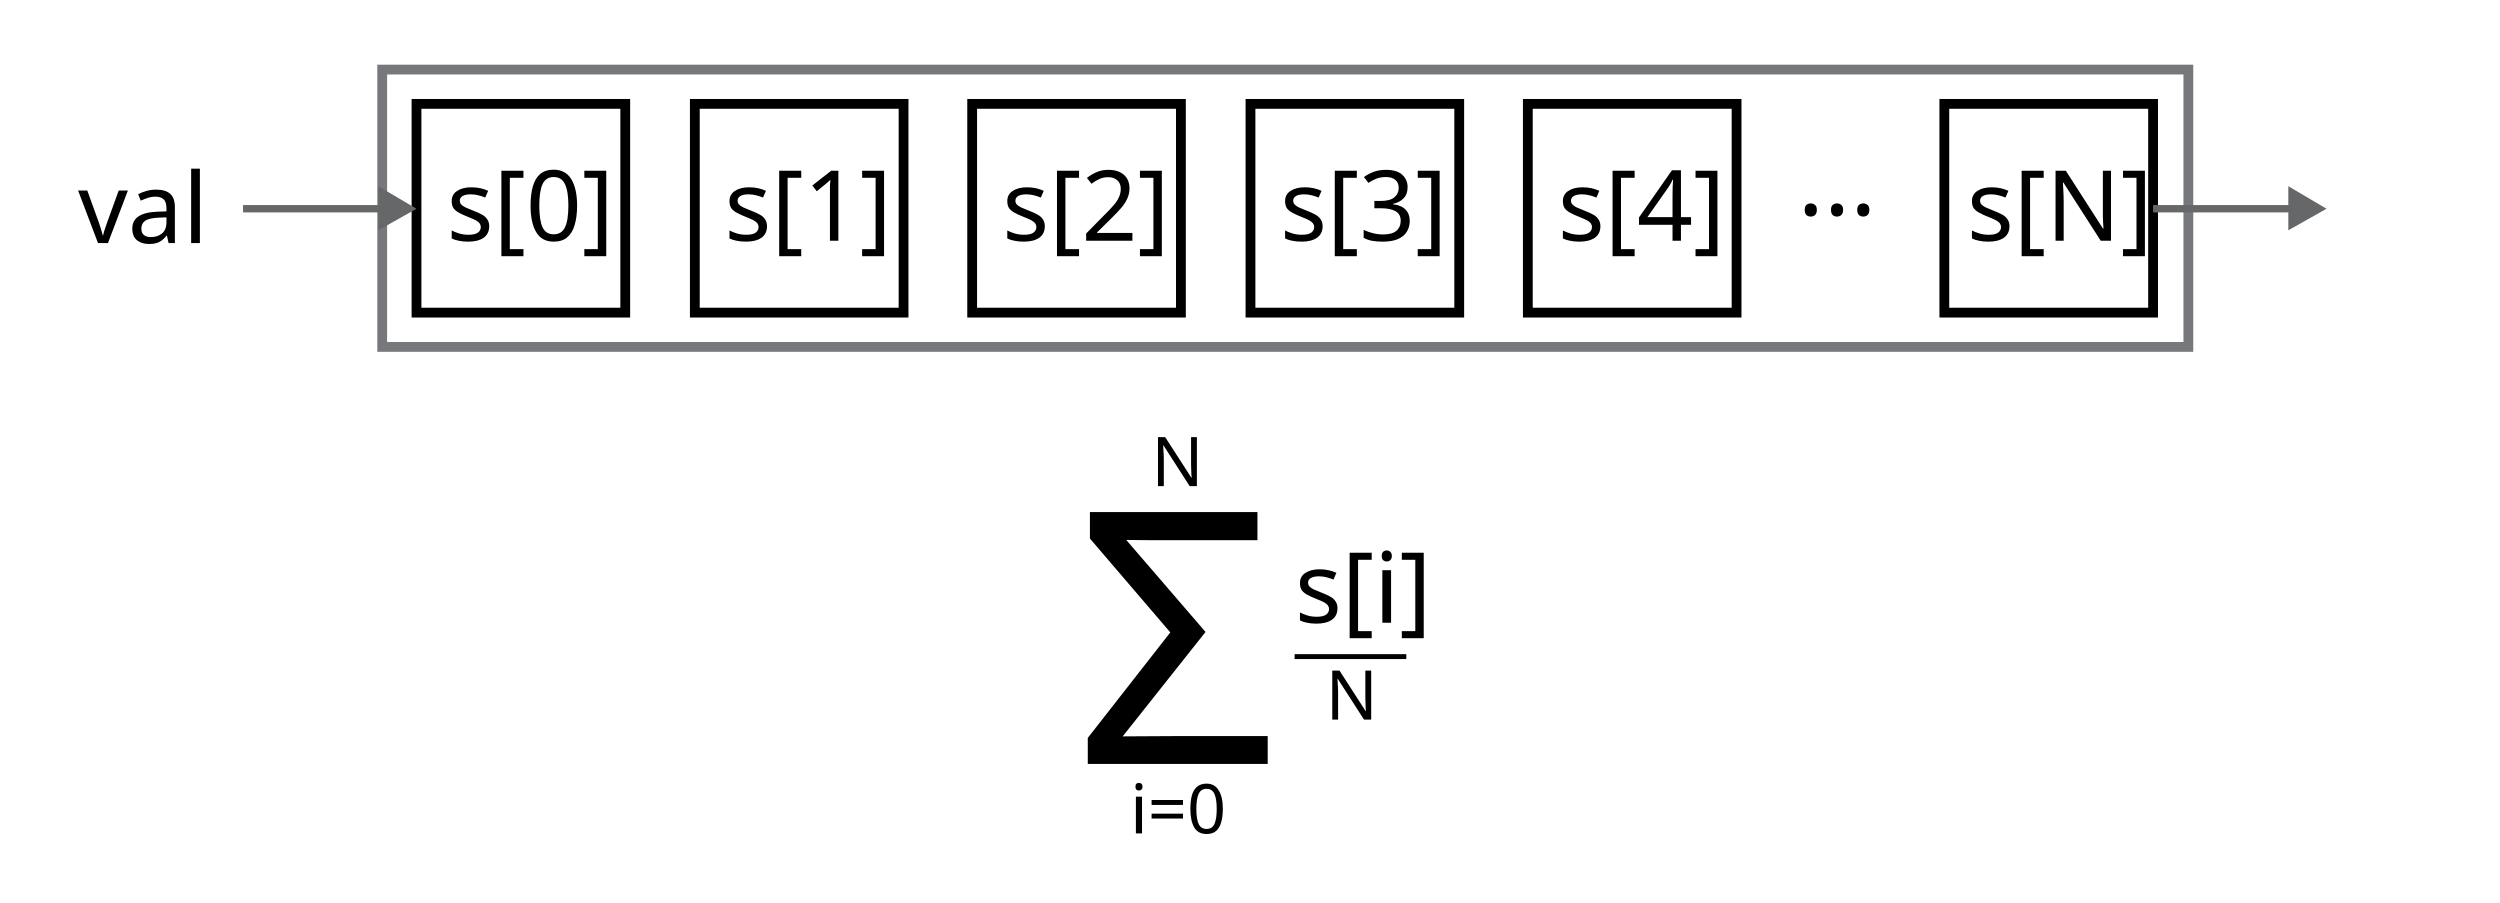
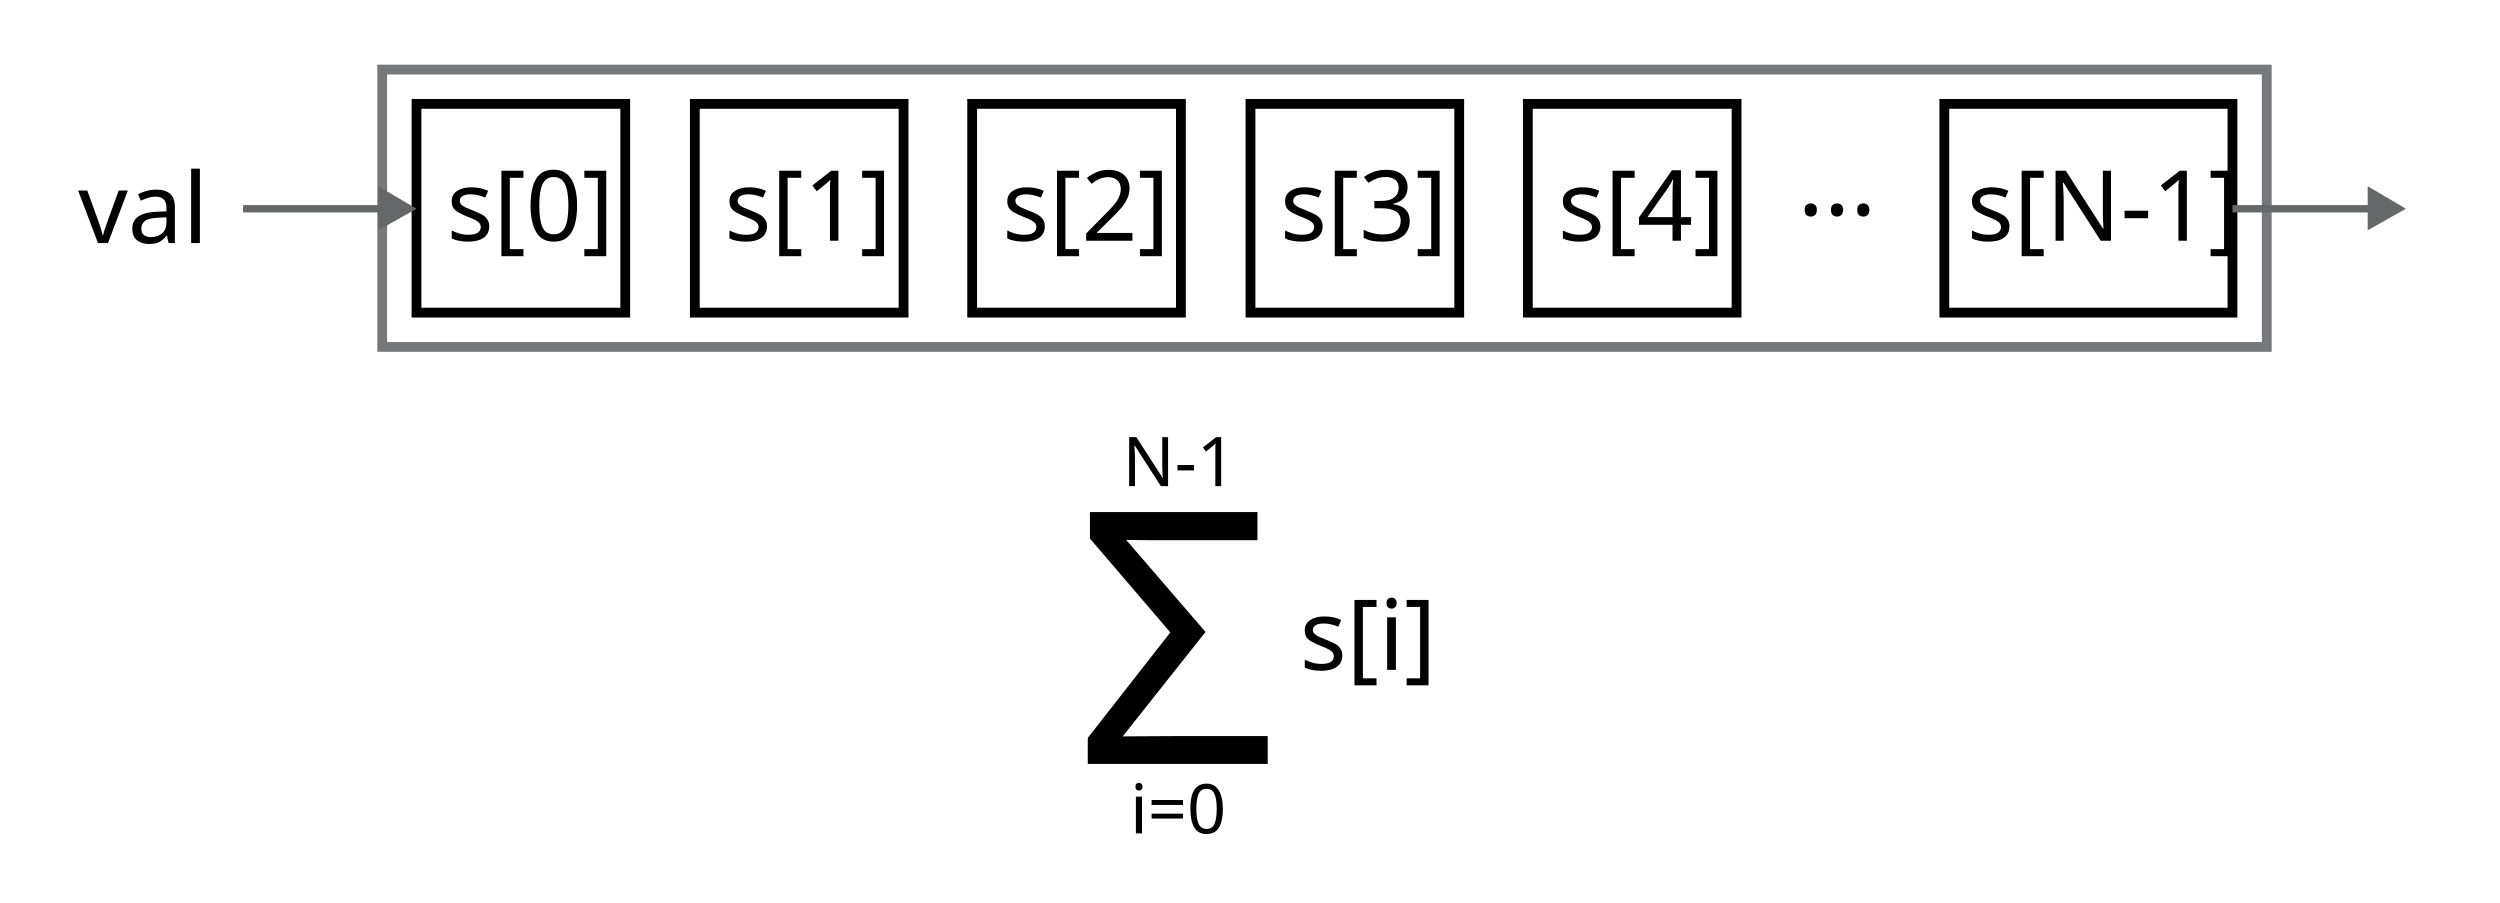
<svg xmlns="http://www.w3.org/2000/svg" version="1.1" id="Layer_1" x="0px" y="0px" viewBox="0 0 255.1 92.1" style="enable-background:new 0 0 255.1 92.1;" xml:space="preserve">
  <style type="text/css">
	.st0{fill:none;stroke:#000000;stroke-miterlimit:10;}
	.st1{font-family:'Roboto-Light';}
	.st2{font-size:10px;}
	.st3{font-family:'Roboto-Bold';}
	.st4{fill:none;stroke:#77787B;stroke-miterlimit:10;}
	.st5{fill:none;}
	.st6{font-size:7px;}
	.st7{font-family:'Roboto-Regular';}
	.st8{font-size:36px;}
	.st9{fill:none;stroke:#666769;stroke-width:0.75;stroke-miterlimit:10;}
	.st10{fill:#666769;}
- 	.st11{fill:none;stroke:#000000;stroke-width:0.5;stroke-miterlimit:10;}
</style>
  <rect x="42.5" y="10.6" class="st0" width="21.3" height="21.3" />
  <text transform="matrix(1 0 0 1 45.5758 24.5646)" class="st1 st2">s[0]</text>
  <text transform="matrix(1 0 0 1 7.9698 24.8032)" class="st1 st2">val</text>
  <rect x="70.9" y="10.6" class="st0" width="21.3" height="21.3" />
  <text transform="matrix(1 0 0 1 73.9222 24.5646)" class="st1 st2">s[1]</text>
  <rect x="99.2" y="10.6" class="st0" width="21.3" height="21.3" />
  <text transform="matrix(1 0 0 1 102.2687 24.5646)" class="st1 st2">s[2]</text>
  <rect x="127.6" y="10.6" class="st0" width="21.3" height="21.3" />
  <text transform="matrix(1 0 0 1 130.6152 24.5646)" class="st1 st2">s[3]</text>
  <rect x="155.9" y="10.6" class="st0" width="21.3" height="21.3" />
  <text transform="matrix(1 0 0 1 158.9616 24.5646)" class="st1 st2">s[4]</text>
-   <rect x="198.4" y="10.6" class="st0" width="21.3" height="21.3" />
-   <text transform="matrix(1 0 0 1 200.7025 24.5646)" class="st1 st2">s[N]</text>
+   <rect x="198.4" y="10.6" class="st0" width="29.4" height="21.3" />
+   <text transform="matrix(1 0 0 1 200.7025 24.5646)" class="st1 st2">s[N-1]</text>
  <text transform="matrix(1 0 0 1 183.4374 21.9596)" class="st3 st2">...</text>
-   <rect x="39" y="7.1" class="st4" width="184.3" height="28.3" />
+   <rect x="39" y="7.1" class="st4" width="192.3" height="28.3" />
  <g>
    <path class="st5" d="M138.2,31.9" />
  </g>
  <g>
    <path class="st5" d="M109.8,31.9" />
  </g>
  <g>
    <path class="st5" d="M81.5,31.9" />
  </g>
  <g>
    <path class="st5" d="M53.1,31.9" />
  </g>
  <g>
    <path class="st5" d="M166.5,31.9" />
  </g>
  <g>
    <path class="st5" d="M209.1,31.9" />
  </g>
  <text transform="matrix(1 0 0 1 115.3136 85.0395)" class="st1 st6">i=0</text>
-   <text transform="matrix(1 0 0 1 117.4894 49.6065)" class="st1 st6">N</text>
+   <text transform="matrix(1 0 0 1 114.5487 49.6065)" class="st1 st6">N-1</text>
  <text transform="matrix(1 0 0 1 109.7001 77.9528)" class="st7 st8">Σ</text>
  <g>
    <g>
      <line class="st9" x1="24.8" y1="21.3" x2="39.3" y2="21.3" />
      <g>
        <polygon class="st10" points="38.6,23.5 42.5,21.3 38.6,19    " />
      </g>
    </g>
  </g>
  <g>
    <g>
-       <line class="st9" x1="219.7" y1="21.3" x2="234.2" y2="21.3" />
+       <line class="st9" x1="227.8" y1="21.3" x2="242.3" y2="21.3" />
      <g>
-         <polygon class="st10" points="233.5,23.5 237.4,21.3 233.5,19    " />
+         <polygon class="st10" points="241.6,23.5 245.5,21.3 241.6,19    " />
      </g>
    </g>
  </g>
  <g>
    <g>
-       <text transform="matrix(1 0 0 1 132.1322 63.5432)" class="st1 st2">s[i]</text>
+       <text transform="matrix(1 0 0 1 132.6238 68.355)" class="st1 st2">s[i]</text>
    </g>
-     <text transform="matrix(1 0 0 1 135.2742 73.4256)" class="st1 st6">N</text>
-     <line class="st11" x1="132.1" y1="67" x2="143.5" y2="67" />
  </g>
</svg>
